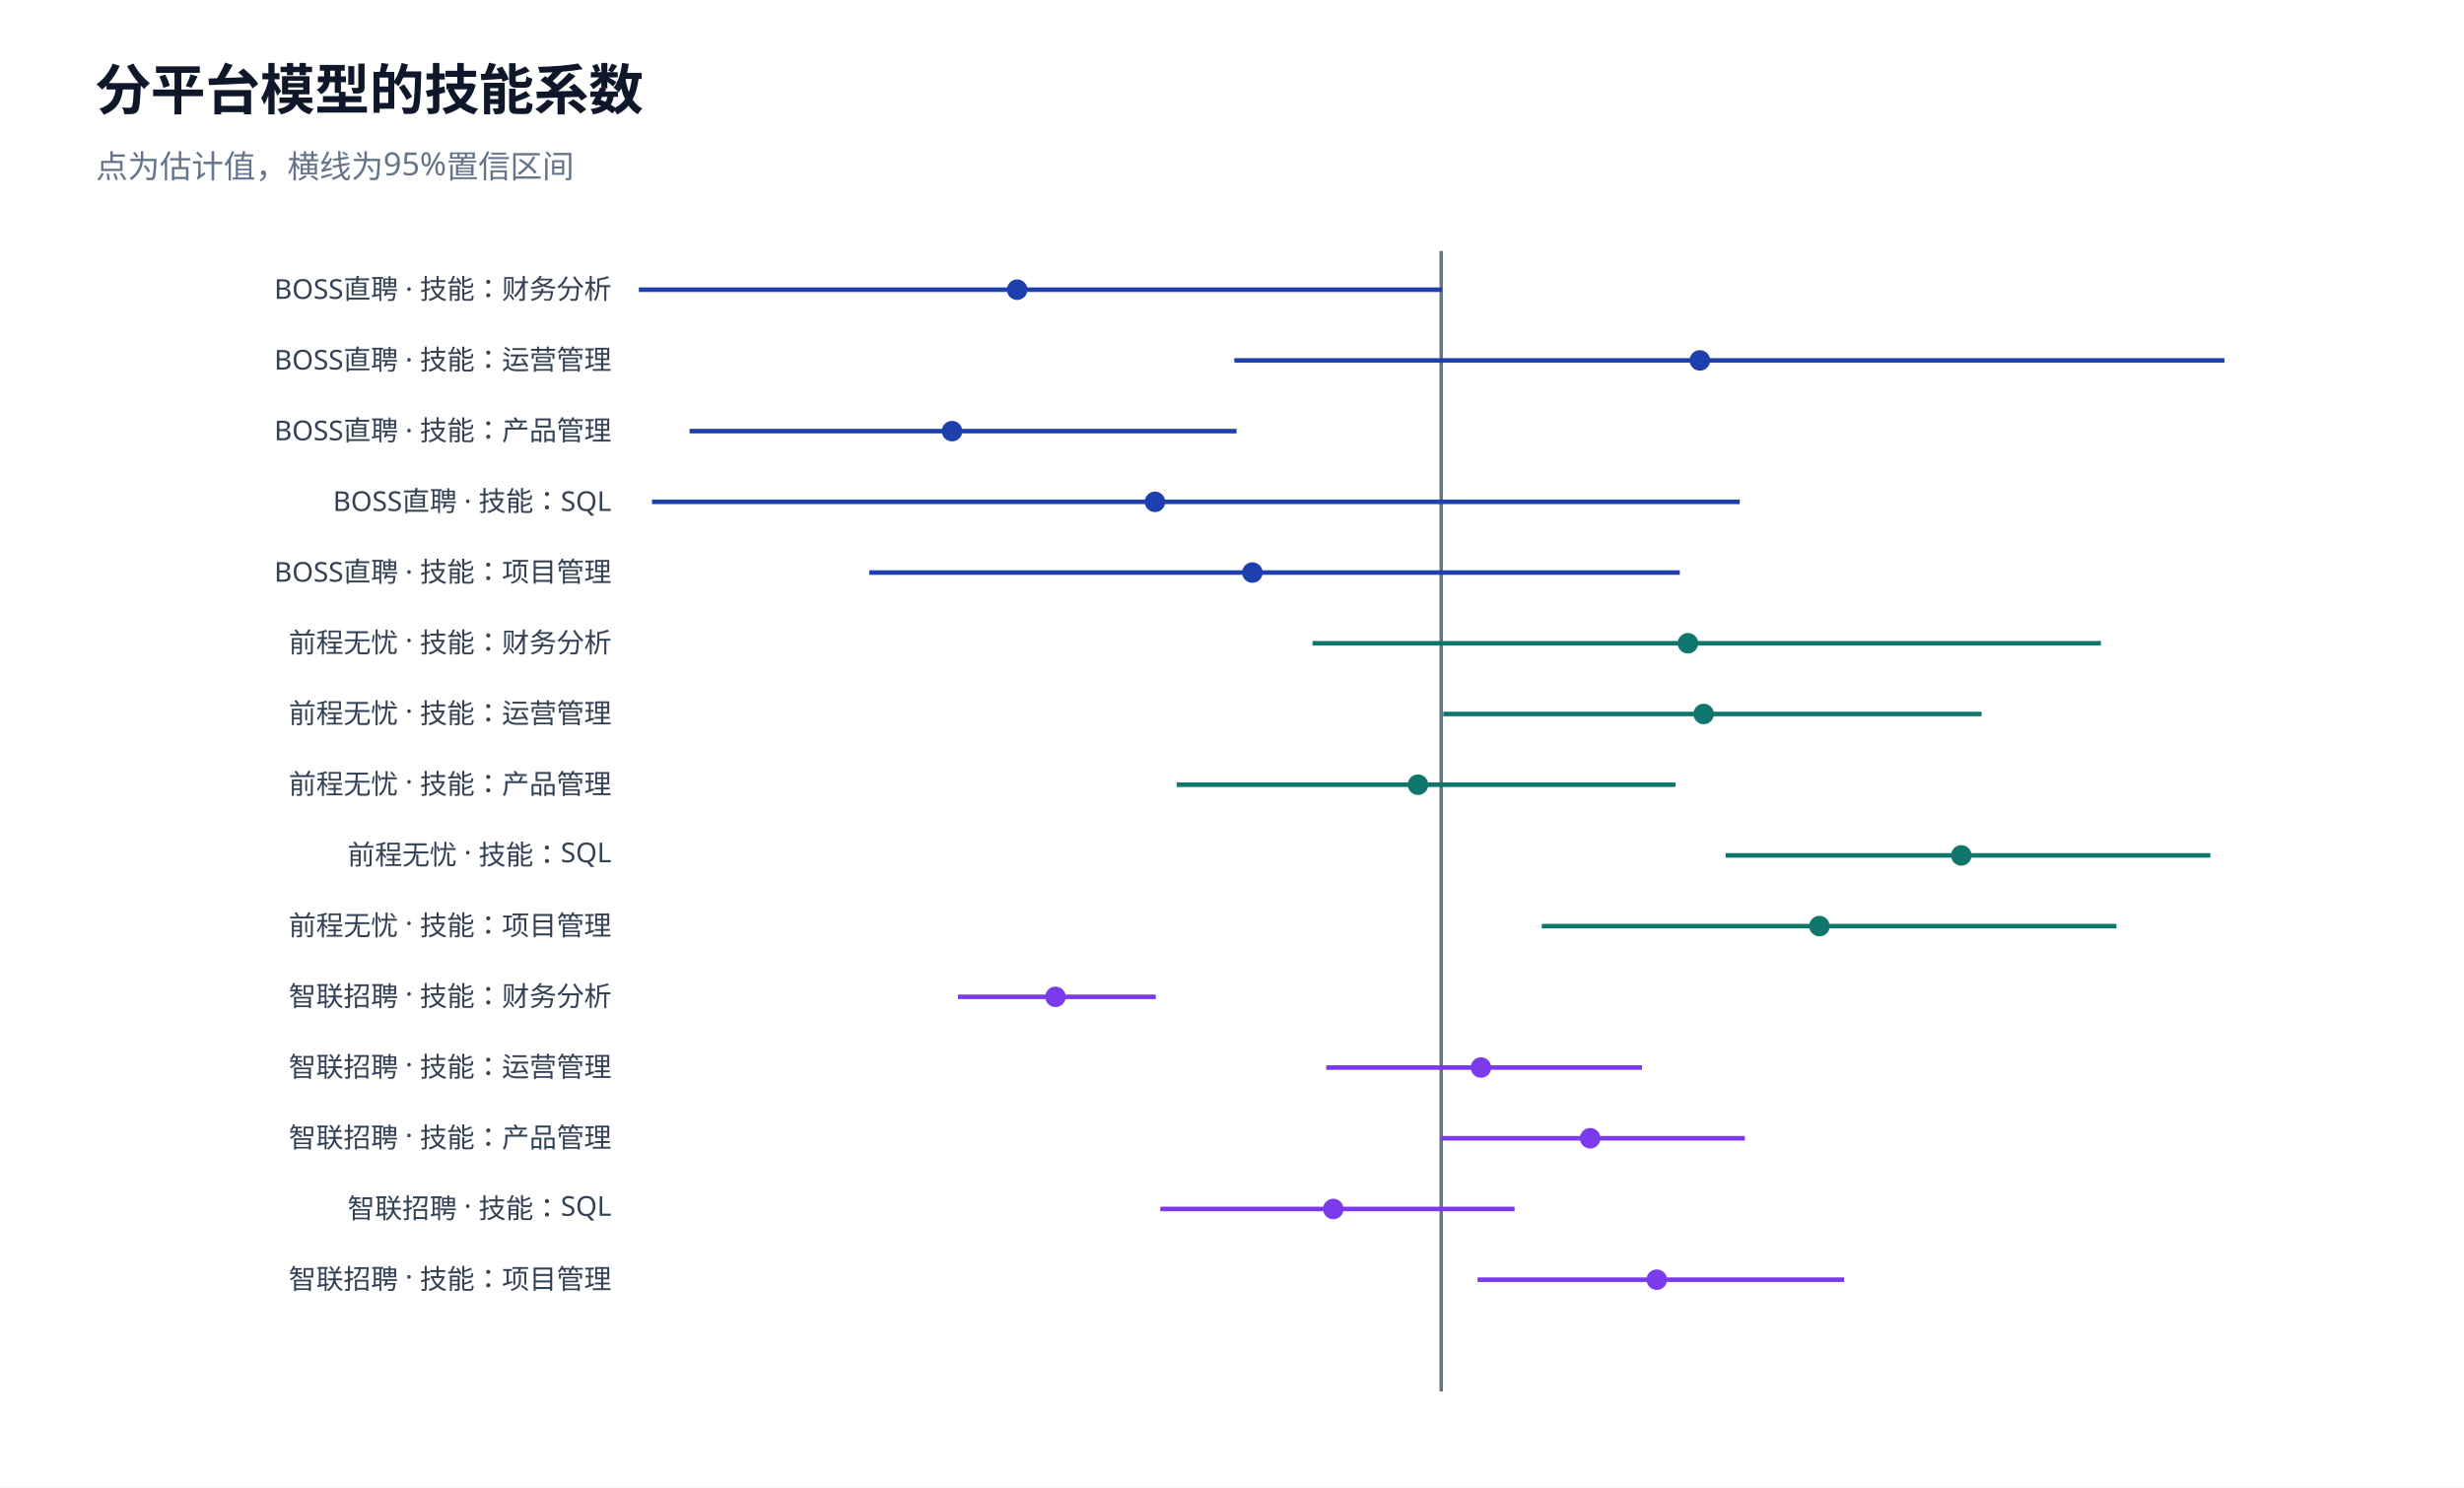
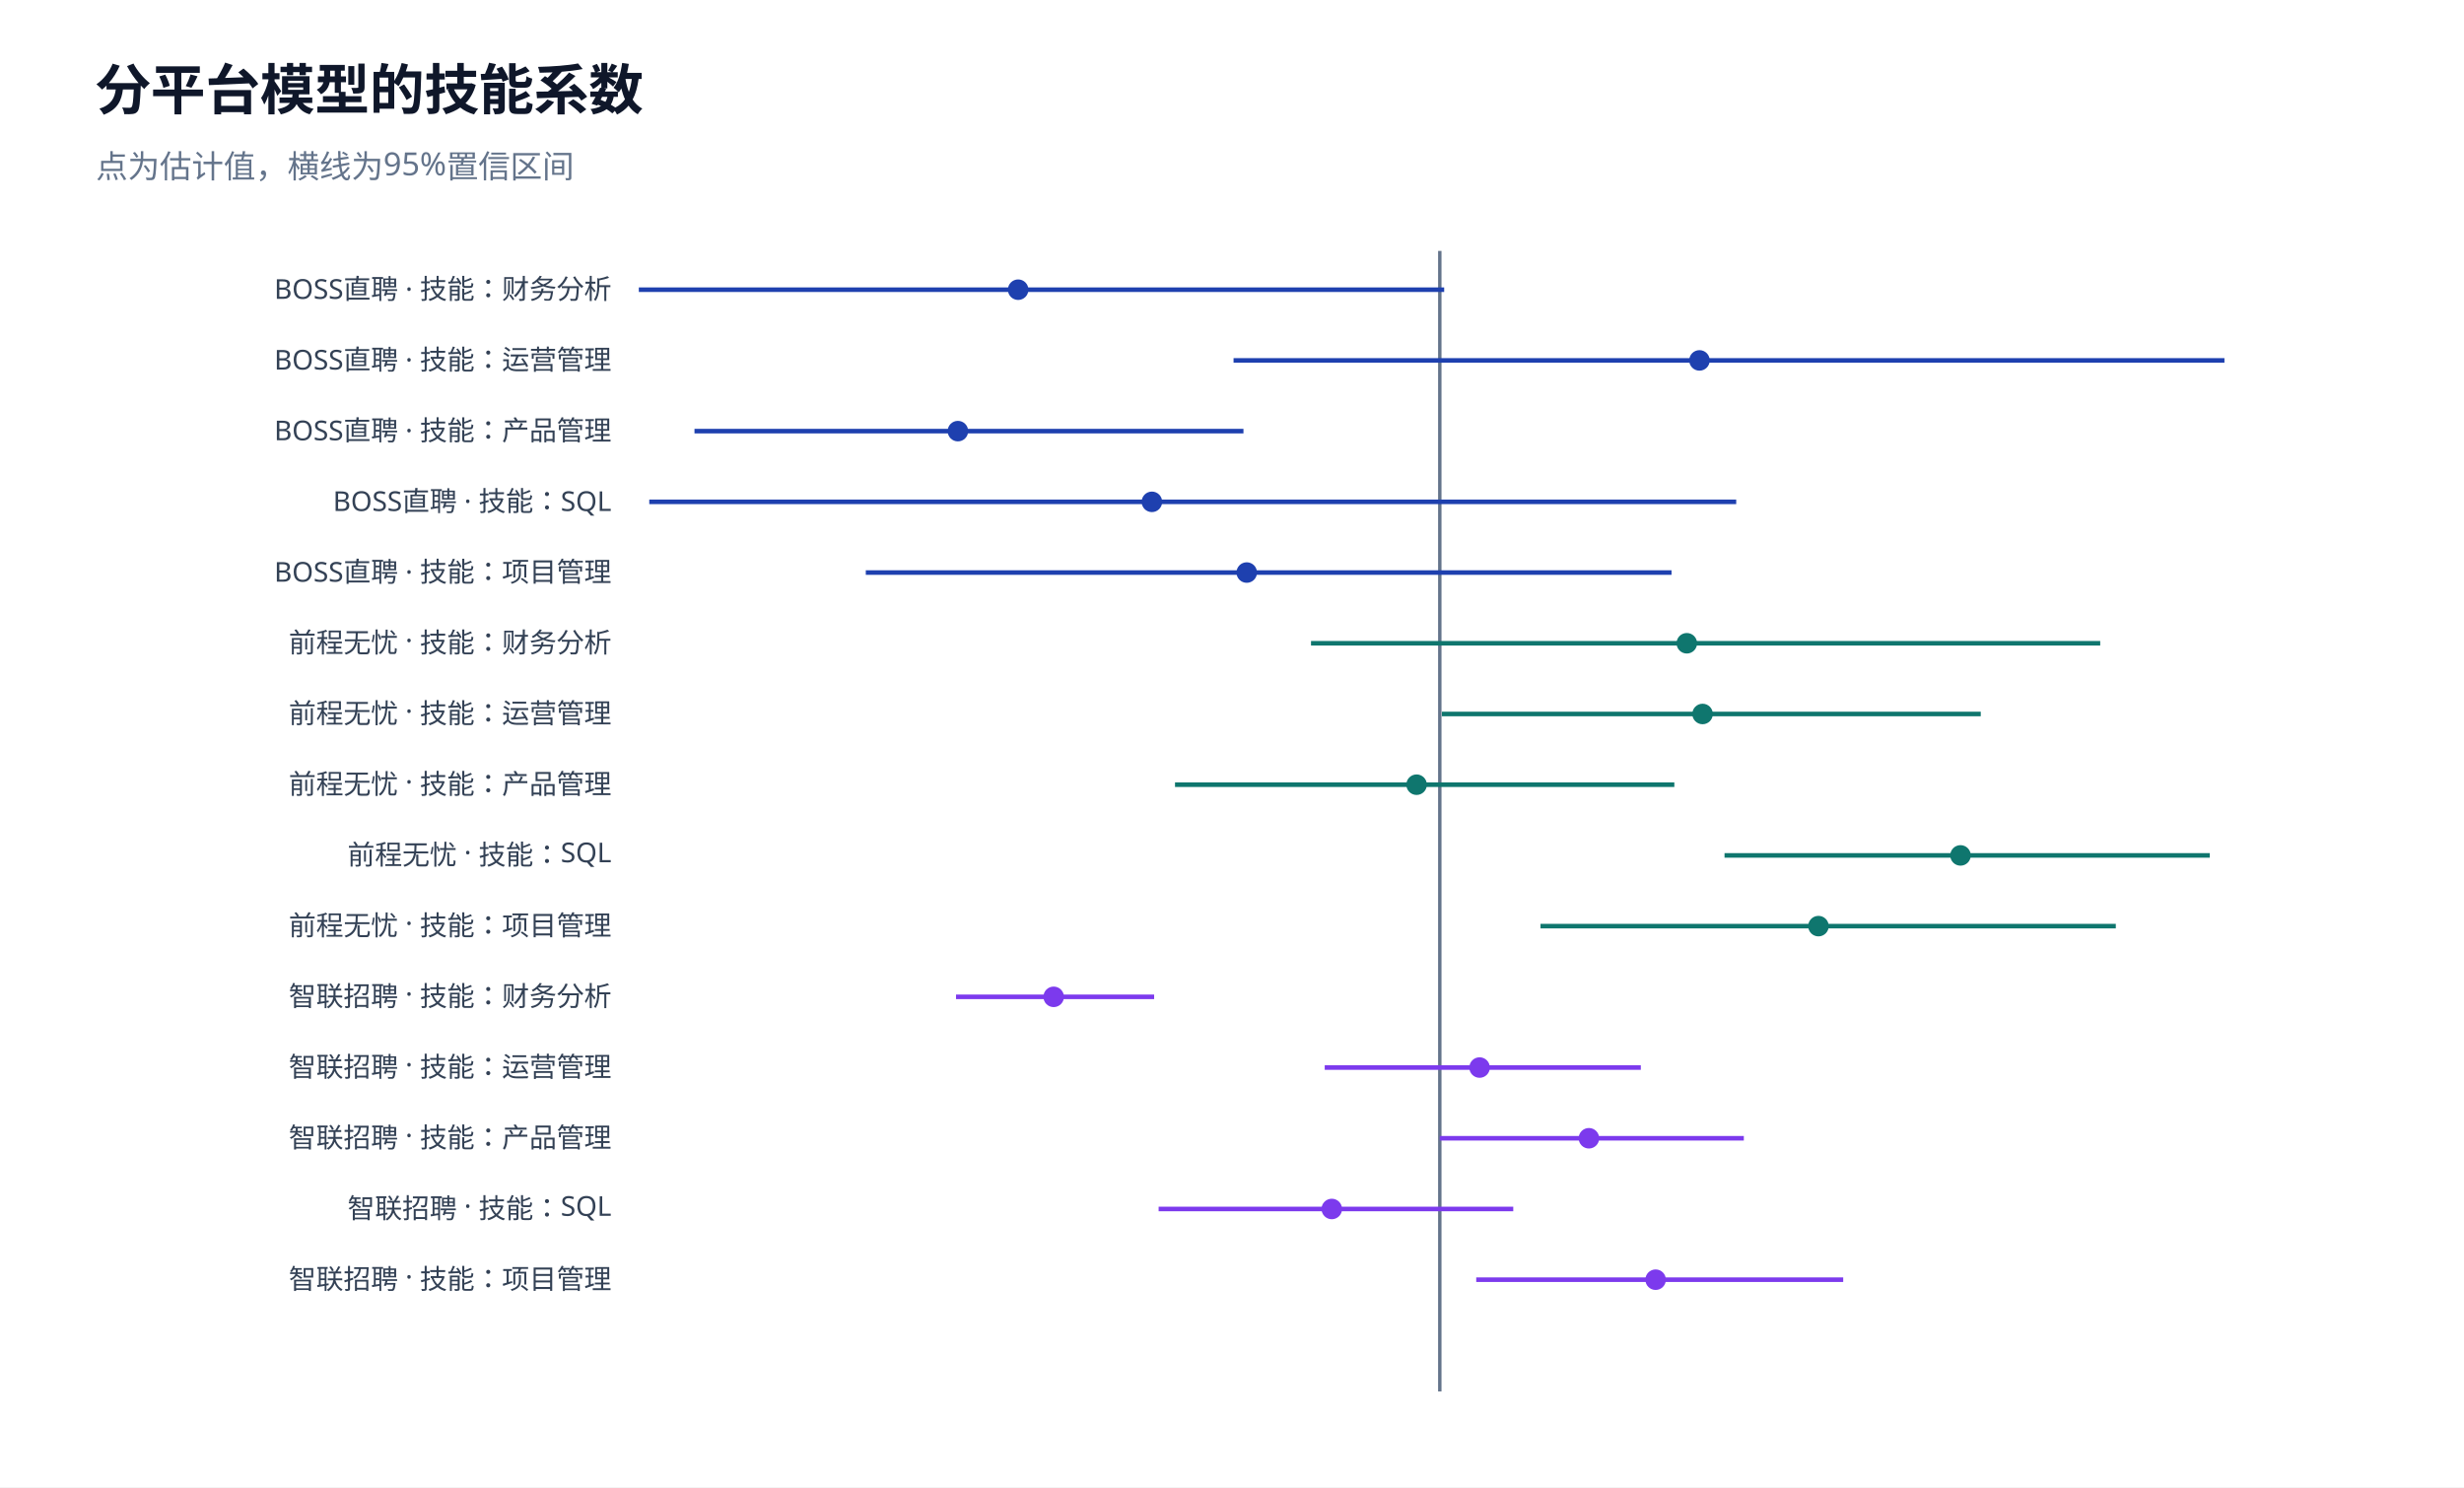
<svg xmlns="http://www.w3.org/2000/svg" width="1080" height="652" viewBox="0 0 1080 652" role="img">
  <rect width="100%" height="100%" fill="#ffffff" />
  <text x="42" y="48" font-family="Microsoft YaHei, PingFang SC, sans-serif" font-size="24" font-weight="700" fill="#0f172a">分平台模型的技能系数</text>
  <text x="42" y="78" font-family="Microsoft YaHei, PingFang SC, sans-serif" font-size="14" fill="#64748b">点为估计值，横线为95%置信区间</text>
-   <line x1="631.69" y1="110" x2="631.69" y2="610" stroke="#64748b" stroke-width="1.5" />
+   <line x1="631.08" y1="110" x2="631.08" y2="610" stroke="#64748b" stroke-width="1.5" />
  <text x="268" y="131" text-anchor="end" font-family="Microsoft YaHei, PingFang SC, sans-serif" font-size="12" fill="#334155">BOSS直聘 · 技能：财务分析</text>
-   <line x1="280.00" y1="127" x2="632.04" y2="127" stroke="#1e40af" stroke-width="2" />
-   <circle cx="445.83" cy="127" r="4.5" fill="#1e40af" />
+   <line x1="280.00" y1="127" x2="633.00" y2="127" stroke="#1e40af" stroke-width="2" />
+   <circle cx="446.27" cy="127" r="4.5" fill="#1e40af" />
  <text x="268" y="162" text-anchor="end" font-family="Microsoft YaHei, PingFang SC, sans-serif" font-size="12" fill="#334155">BOSS直聘 · 技能：运营管理</text>
-   <line x1="541.01" y1="158" x2="975.00" y2="158" stroke="#1e40af" stroke-width="2" />
-   <circle cx="745.07" cy="158" r="4.5" fill="#1e40af" />
+   <line x1="540.68" y1="158" x2="975.00" y2="158" stroke="#1e40af" stroke-width="2" />
+   <circle cx="744.90" cy="158" r="4.5" fill="#1e40af" />
  <text x="268" y="193" text-anchor="end" font-family="Microsoft YaHei, PingFang SC, sans-serif" font-size="12" fill="#334155">BOSS直聘 · 技能：产品管理</text>
-   <line x1="302.23" y1="189" x2="542.01" y2="189" stroke="#1e40af" stroke-width="2" />
-   <circle cx="417.29" cy="189" r="4.5" fill="#1e40af" />
+   <line x1="304.40" y1="189" x2="545.02" y2="189" stroke="#1e40af" stroke-width="2" />
+   <circle cx="419.86" cy="189" r="4.5" fill="#1e40af" />
  <text x="268" y="224" text-anchor="end" font-family="Microsoft YaHei, PingFang SC, sans-serif" font-size="12" fill="#334155">BOSS直聘 · 技能：SQL</text>
-   <line x1="285.79" y1="220" x2="762.56" y2="220" stroke="#1e40af" stroke-width="2" />
-   <circle cx="506.24" cy="220" r="4.5" fill="#1e40af" />
+   <line x1="284.58" y1="220" x2="761.00" y2="220" stroke="#1e40af" stroke-width="2" />
+   <circle cx="504.89" cy="220" r="4.5" fill="#1e40af" />
  <text x="268" y="255" text-anchor="end" font-family="Microsoft YaHei, PingFang SC, sans-serif" font-size="12" fill="#334155">BOSS直聘 · 技能：项目管理</text>
-   <line x1="381.03" y1="251" x2="736.29" y2="251" stroke="#1e40af" stroke-width="2" />
-   <circle cx="548.94" cy="251" r="4.5" fill="#1e40af" />
+   <line x1="379.49" y1="251" x2="732.65" y2="251" stroke="#1e40af" stroke-width="2" />
+   <circle cx="546.46" cy="251" r="4.5" fill="#1e40af" />
  <text x="268" y="286" text-anchor="end" font-family="Microsoft YaHei, PingFang SC, sans-serif" font-size="12" fill="#334155">前程无忧 · 技能：财务分析</text>
-   <line x1="575.30" y1="282" x2="920.85" y2="282" stroke="#0f766e" stroke-width="2" />
-   <circle cx="739.84" cy="282" r="4.5" fill="#0f766e" />
+   <line x1="574.63" y1="282" x2="920.55" y2="282" stroke="#0f766e" stroke-width="2" />
+   <circle cx="739.35" cy="282" r="4.5" fill="#0f766e" />
  <text x="268" y="317" text-anchor="end" font-family="Microsoft YaHei, PingFang SC, sans-serif" font-size="12" fill="#334155">前程无忧 · 技能：运营管理</text>
-   <line x1="632.60" y1="313" x2="868.54" y2="313" stroke="#0f766e" stroke-width="2" />
-   <circle cx="746.74" cy="313" r="4.5" fill="#0f766e" />
+   <line x1="631.99" y1="313" x2="868.19" y2="313" stroke="#0f766e" stroke-width="2" />
+   <circle cx="746.26" cy="313" r="4.5" fill="#0f766e" />
  <text x="268" y="348" text-anchor="end" font-family="Microsoft YaHei, PingFang SC, sans-serif" font-size="12" fill="#334155">前程无忧 · 技能：产品管理</text>
-   <line x1="515.75" y1="344" x2="734.37" y2="344" stroke="#0f766e" stroke-width="2" />
-   <circle cx="621.53" cy="344" r="4.5" fill="#0f766e" />
+   <line x1="515.02" y1="344" x2="733.88" y2="344" stroke="#0f766e" stroke-width="2" />
+   <circle cx="620.91" cy="344" r="4.5" fill="#0f766e" />
  <text x="268" y="379" text-anchor="end" font-family="Microsoft YaHei, PingFang SC, sans-serif" font-size="12" fill="#334155">前程无忧 · 技能：SQL</text>
-   <line x1="756.36" y1="375" x2="968.83" y2="375" stroke="#0f766e" stroke-width="2" />
-   <circle cx="859.67" cy="375" r="4.5" fill="#0f766e" />
+   <line x1="755.88" y1="375" x2="968.58" y2="375" stroke="#0f766e" stroke-width="2" />
+   <circle cx="859.31" cy="375" r="4.5" fill="#0f766e" />
  <text x="268" y="410" text-anchor="end" font-family="Microsoft YaHei, PingFang SC, sans-serif" font-size="12" fill="#334155">前程无忧 · 技能：项目管理</text>
-   <line x1="675.78" y1="406" x2="927.67" y2="406" stroke="#0f766e" stroke-width="2" />
-   <circle cx="797.48" cy="406" r="4.5" fill="#0f766e" />
+   <line x1="675.22" y1="406" x2="927.38" y2="406" stroke="#0f766e" stroke-width="2" />
+   <circle cx="797.05" cy="406" r="4.5" fill="#0f766e" />
  <text x="268" y="441" text-anchor="end" font-family="Microsoft YaHei, PingFang SC, sans-serif" font-size="12" fill="#334155">智联招聘 · 技能：财务分析</text>
-   <line x1="419.87" y1="437" x2="506.61" y2="437" stroke="#7c3aed" stroke-width="2" />
-   <circle cx="462.63" cy="437" r="4.5" fill="#7c3aed" />
+   <line x1="419.03" y1="437" x2="505.87" y2="437" stroke="#7c3aed" stroke-width="2" />
+   <circle cx="461.84" cy="437" r="4.5" fill="#7c3aed" />
  <text x="268" y="472" text-anchor="end" font-family="Microsoft YaHei, PingFang SC, sans-serif" font-size="12" fill="#334155">智联招聘 · 技能：运营管理</text>
-   <line x1="581.30" y1="468" x2="719.71" y2="468" stroke="#7c3aed" stroke-width="2" />
-   <circle cx="649.11" cy="468" r="4.5" fill="#7c3aed" />
+   <line x1="580.64" y1="468" x2="719.19" y2="468" stroke="#7c3aed" stroke-width="2" />
+   <circle cx="648.52" cy="468" r="4.5" fill="#7c3aed" />
  <text x="268" y="503" text-anchor="end" font-family="Microsoft YaHei, PingFang SC, sans-serif" font-size="12" fill="#334155">智联招聘 · 技能：产品管理</text>
-   <line x1="631.67" y1="499" x2="764.80" y2="499" stroke="#7c3aed" stroke-width="2" />
-   <circle cx="696.98" cy="499" r="4.5" fill="#7c3aed" />
+   <line x1="631.06" y1="499" x2="764.34" y2="499" stroke="#7c3aed" stroke-width="2" />
+   <circle cx="696.44" cy="499" r="4.5" fill="#7c3aed" />
  <text x="268" y="534" text-anchor="end" font-family="Microsoft YaHei, PingFang SC, sans-serif" font-size="12" fill="#334155">智联招聘 · 技能：SQL</text>
-   <line x1="508.58" y1="530" x2="663.86" y2="530" stroke="#7c3aed" stroke-width="2" />
-   <circle cx="584.40" cy="530" r="4.5" fill="#7c3aed" />
+   <line x1="507.84" y1="530" x2="663.28" y2="530" stroke="#7c3aed" stroke-width="2" />
+   <circle cx="583.74" cy="530" r="4.5" fill="#7c3aed" />
  <text x="268" y="565" text-anchor="end" font-family="Microsoft YaHei, PingFang SC, sans-serif" font-size="12" fill="#334155">智联招聘 · 技能：项目管理</text>
-   <line x1="647.64" y1="561" x2="808.32" y2="561" stroke="#7c3aed" stroke-width="2" />
-   <circle cx="726.19" cy="561" r="4.5" fill="#7c3aed" />
+   <line x1="647.05" y1="561" x2="807.90" y2="561" stroke="#7c3aed" stroke-width="2" />
+   <circle cx="725.68" cy="561" r="4.5" fill="#7c3aed" />
</svg>
